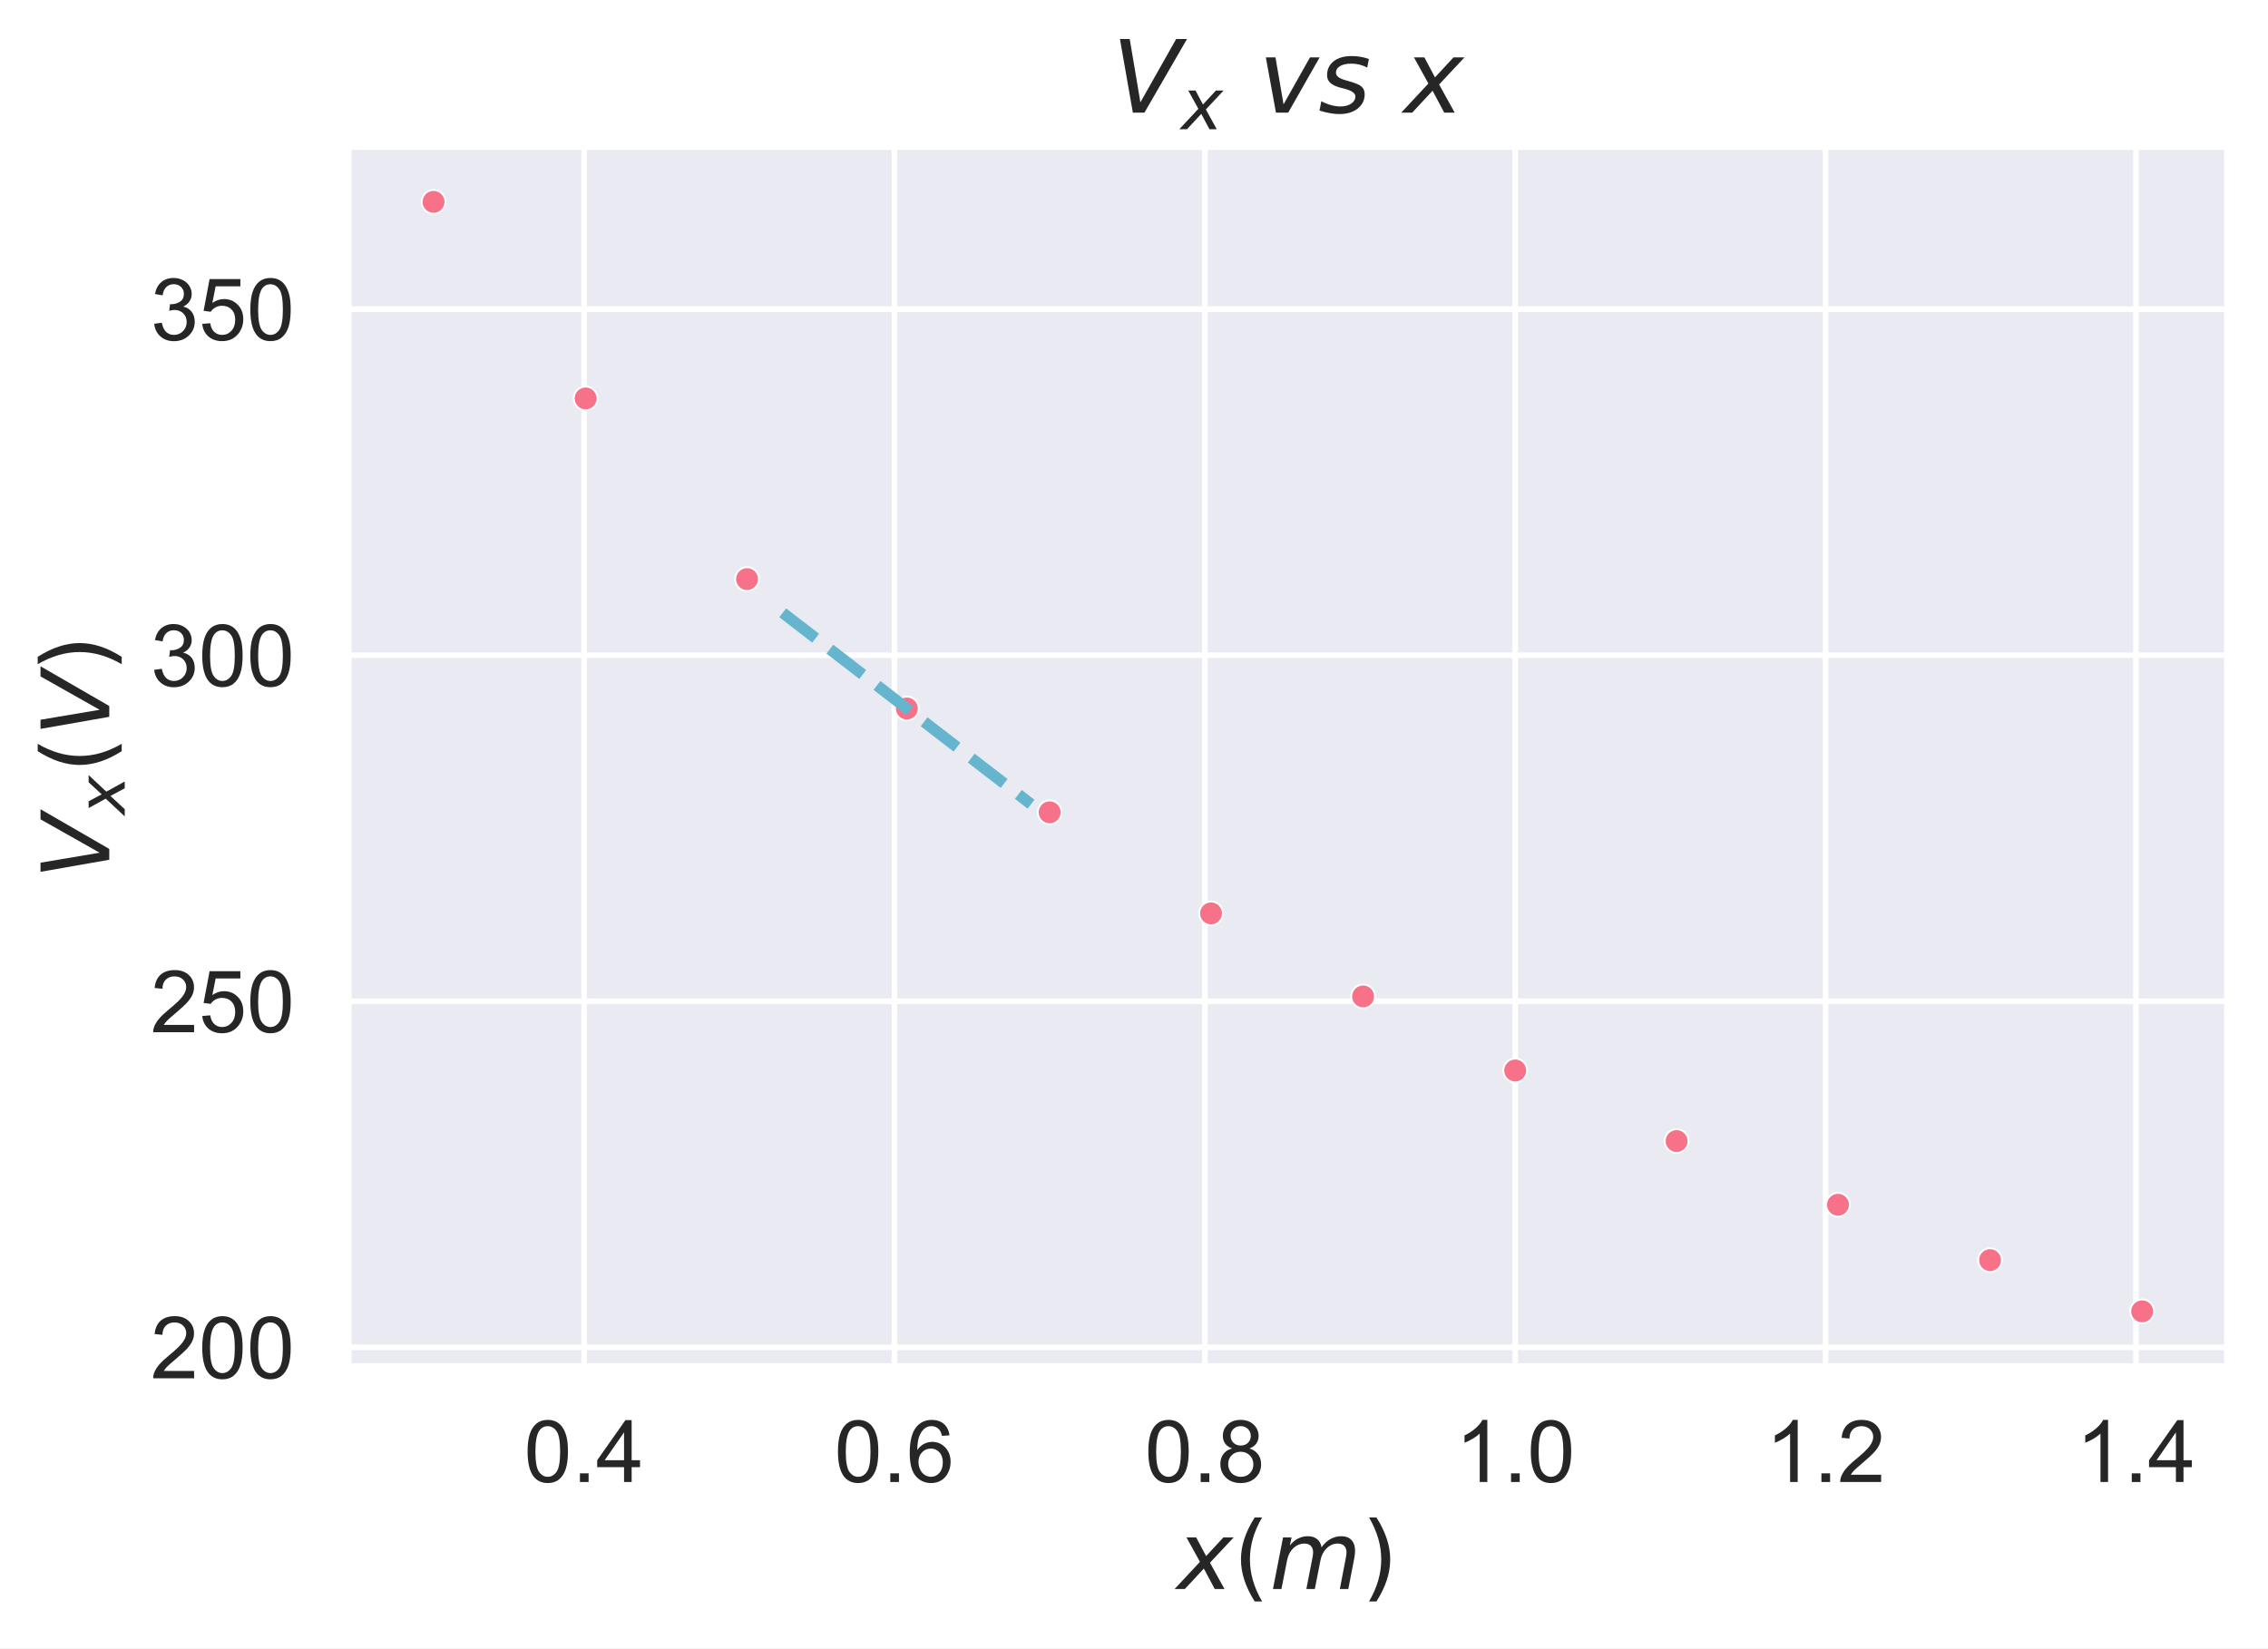
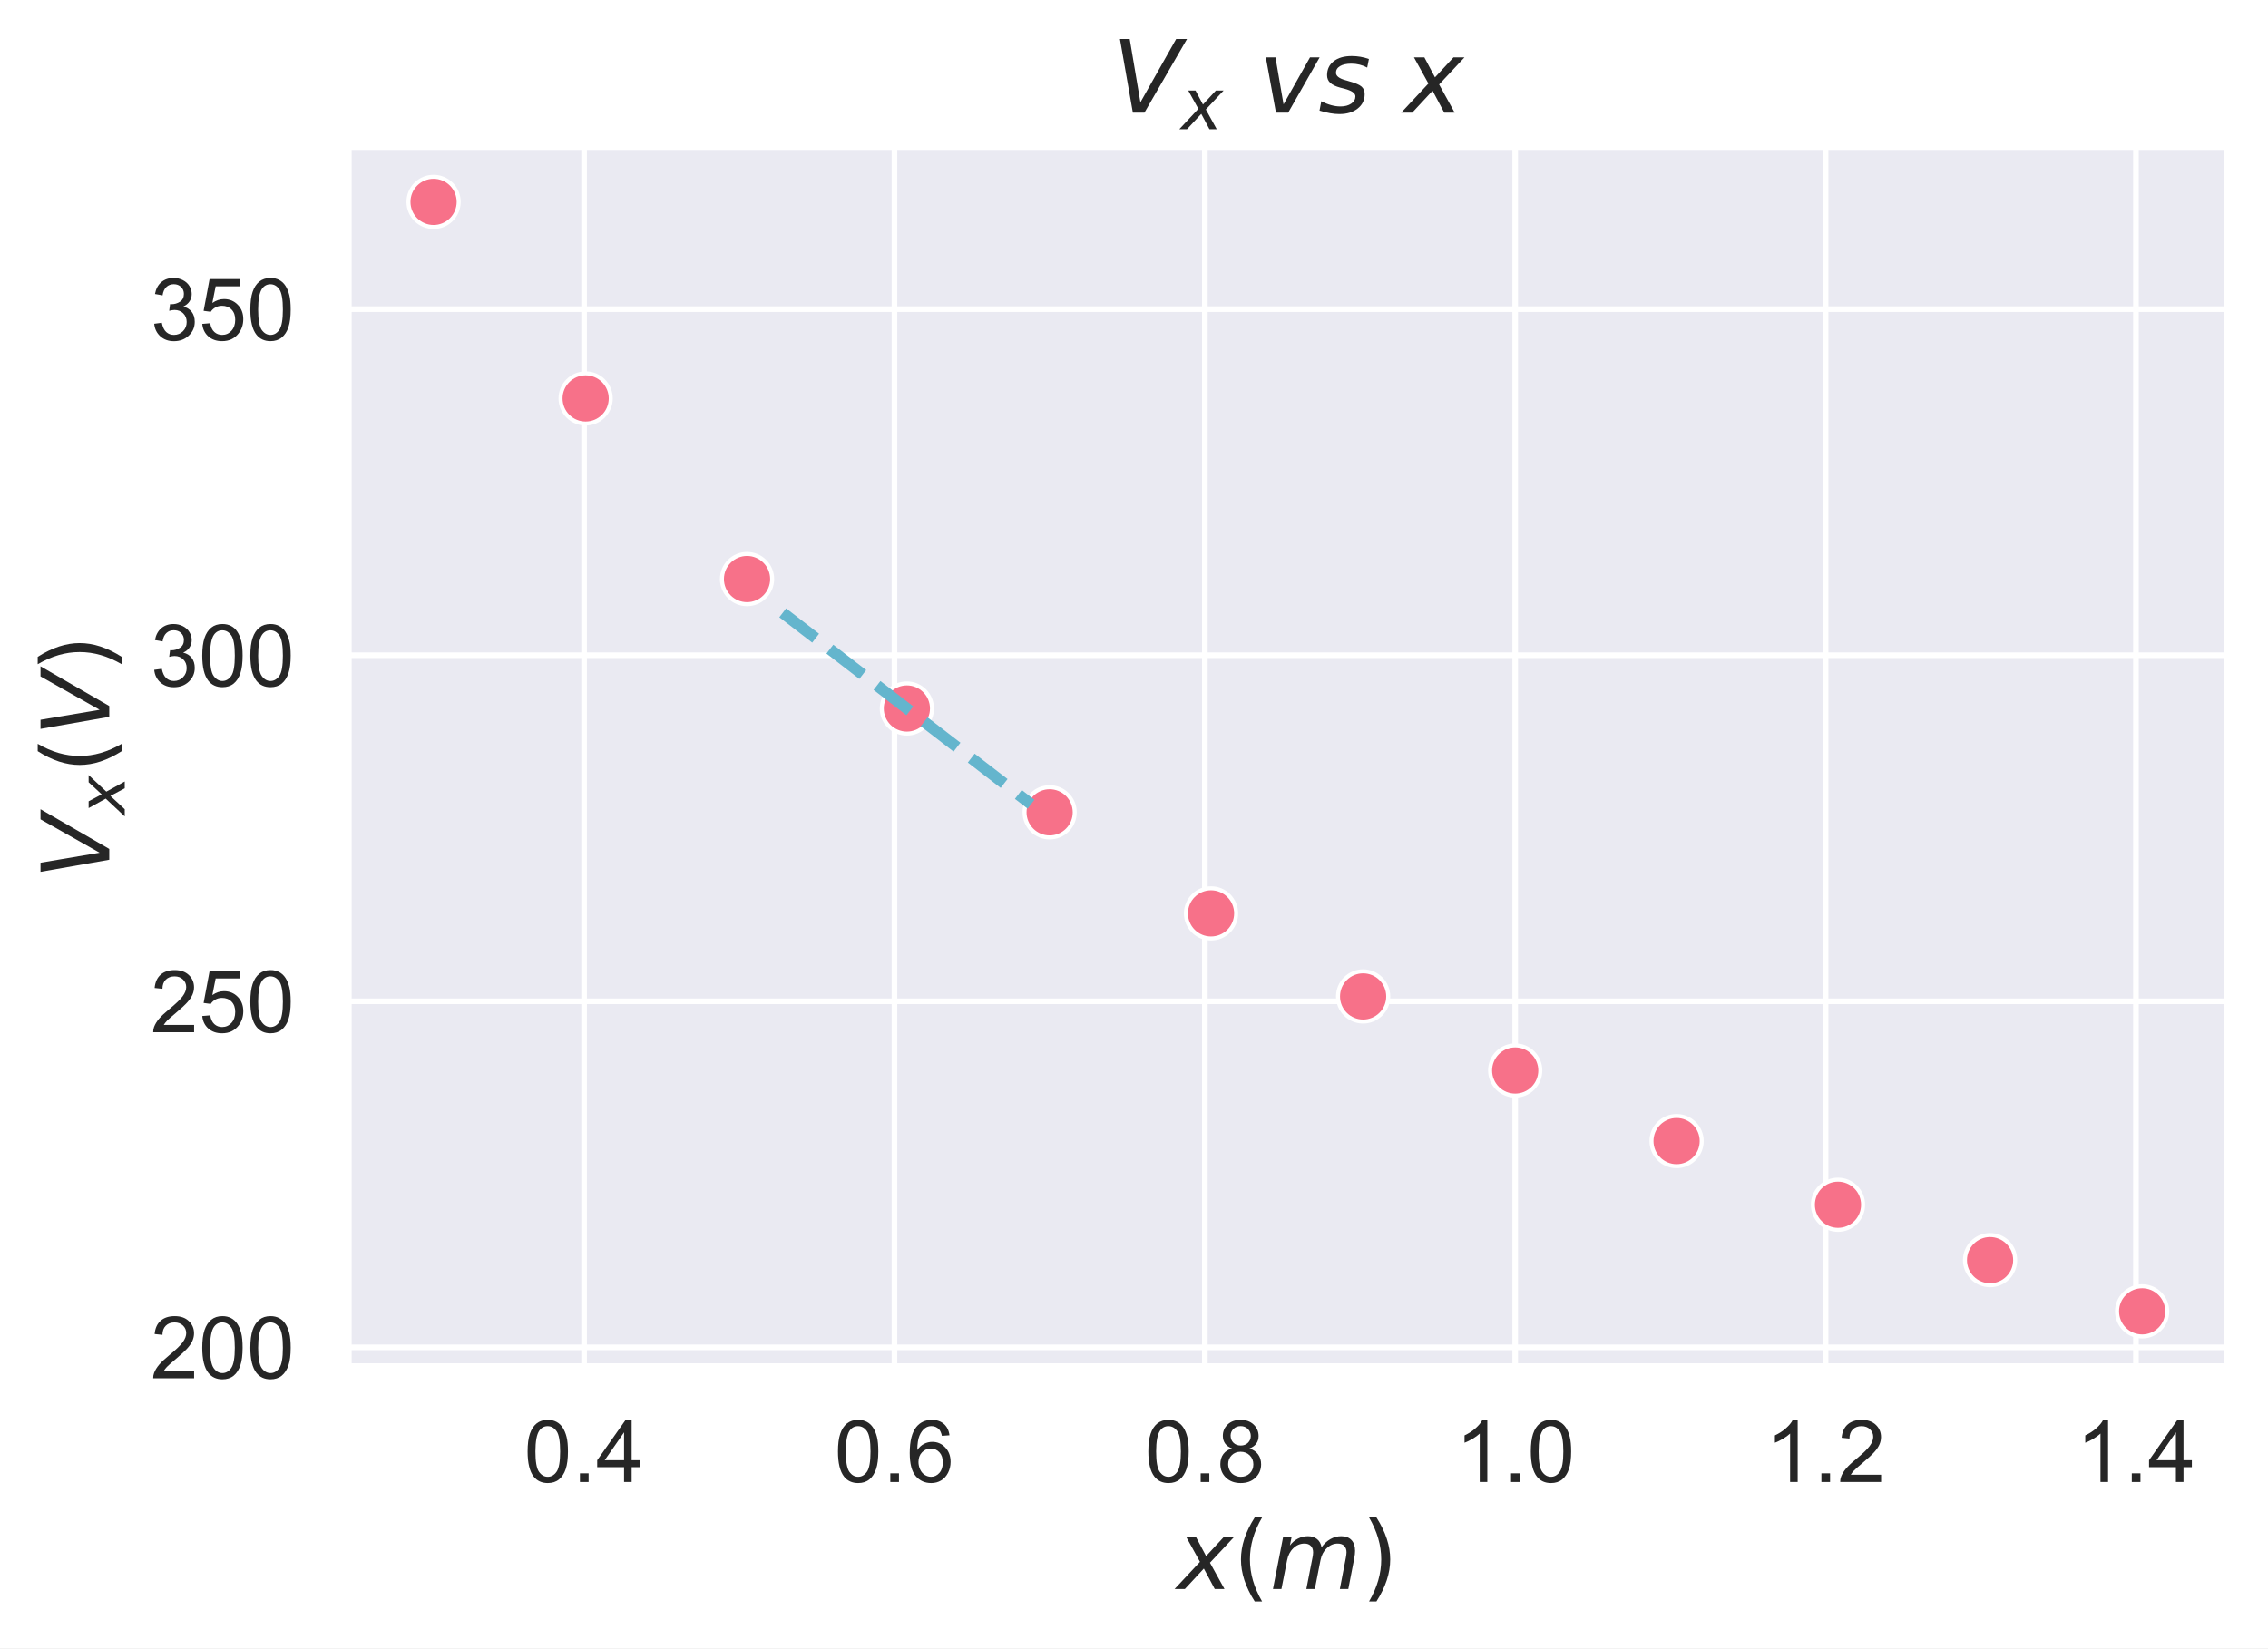
<svg xmlns="http://www.w3.org/2000/svg" xmlns:xlink="http://www.w3.org/1999/xlink" height="293.672pt" version="1.1" viewBox="0 0 404.016 293.672" width="404.016pt">
  <defs>
    <style type="text/css">*{stroke-linecap:butt;stroke-linejoin:round;}</style>
  </defs>
  <g id="figure_1">
    <g id="patch_1">
      <path d="M 0 293.672  L 404.016 293.672  L 404.016 0  L 0 0  z " style="fill:#ffffff;" />
    </g>
    <g id="axes_1">
      <g id="patch_2">
        <path d="M 62.016 243.524  L 396.816 243.524  L 396.816 26.084  L 62.016 26.084  z " style="fill:#eaeaf2;" />
      </g>
      <g id="matplotlib.axis_1">
        <g id="xtick_1">
          <g id="line2d_1">
-             <path clip-path="url(#pa72a7b712a)" d="M 104.049 243.524  L 104.049 26.084  " style="fill:none;stroke:#ffffff;stroke-linecap:round;" />
+             <path clip-path="url(#pd4de10a980)" d="M 104.049 243.524  L 104.049 26.084  " style="fill:none;stroke:#ffffff;stroke-linecap:round;" />
          </g>
          <g id="text_1">
            <g style="fill:#262626;" transform="translate(93.34567 264.0471)scale(0.154 -0.154)">
              <defs>
                <path d="M 4.156 35.297  Q 4.156 48 6.766 55.734  Q 9.375 63.484 14.516 67.672  Q 19.672 71.875 27.484 71.875  Q 33.25 71.875 37.594 69.547  Q 41.938 67.234 44.766 62.859  Q 47.609 58.5 49.219 52.219  Q 50.828 45.953 50.828 35.297  Q 50.828 22.703 48.234 14.969  Q 45.656 7.234 40.5 3  Q 35.359 -1.219 27.484 -1.219  Q 17.141 -1.219 11.234 6.203  Q 4.156 15.141 4.156 35.297  z M 13.188 35.297  Q 13.188 17.672 17.312 11.828  Q 21.438 6 27.484 6  Q 33.547 6 37.672 11.859  Q 41.797 17.719 41.797 35.297  Q 41.797 52.984 37.672 58.781  Q 33.547 64.594 27.391 64.594  Q 21.344 64.594 17.719 59.469  Q 13.188 52.938 13.188 35.297  z " id="ArialMT-48" />
                <path d="M 9.078 0  L 9.078 10.016  L 19.094 10.016  L 19.094 0  z " id="ArialMT-46" />
                <path d="M 32.328 0  L 32.328 17.141  L 1.266 17.141  L 1.266 25.203  L 33.938 71.578  L 41.109 71.578  L 41.109 25.203  L 50.781 25.203  L 50.781 17.141  L 41.109 17.141  L 41.109 0  z M 32.328 25.203  L 32.328 57.469  L 9.906 25.203  z " id="ArialMT-52" />
              </defs>
              <use xlink:href="#ArialMT-48" />
              <use x="55.615" xlink:href="#ArialMT-46" />
              <use x="83.398" xlink:href="#ArialMT-52" />
            </g>
          </g>
        </g>
        <g id="xtick_2">
          <g id="line2d_2">
-             <path clip-path="url(#pa72a7b712a)" d="M 159.337 243.524  L 159.337 26.084  " style="fill:none;stroke:#ffffff;stroke-linecap:round;" />
+             <path clip-path="url(#pd4de10a980)" d="M 159.337 243.524  L 159.337 26.084  " style="fill:none;stroke:#ffffff;stroke-linecap:round;" />
          </g>
          <g id="text_2">
            <g style="fill:#262626;" transform="translate(148.6343 264.0471)scale(0.154 -0.154)">
              <defs>
                <path d="M 49.75 54.047  L 41.016 53.375  Q 39.844 58.547 37.703 60.891  Q 34.125 64.656 28.906 64.656  Q 24.703 64.656 21.531 62.312  Q 17.391 59.281 14.984 53.469  Q 12.594 47.656 12.5 36.922  Q 15.672 41.75 20.266 44.094  Q 24.859 46.438 29.891 46.438  Q 38.672 46.438 44.844 39.969  Q 51.031 33.5 51.031 23.25  Q 51.031 16.5 48.125 10.719  Q 45.219 4.938 40.141 1.859  Q 35.062 -1.219 28.609 -1.219  Q 17.625 -1.219 10.688 6.859  Q 3.766 14.938 3.766 33.5  Q 3.766 54.25 11.422 63.672  Q 18.109 71.875 29.438 71.875  Q 37.891 71.875 43.281 67.141  Q 48.688 62.406 49.75 54.047  z M 13.875 23.188  Q 13.875 18.656 15.797 14.5  Q 17.719 10.359 21.188 8.172  Q 24.656 6 28.469 6  Q 34.031 6 38.031 10.484  Q 42.047 14.984 42.047 22.703  Q 42.047 30.125 38.078 34.391  Q 34.125 38.672 28.125 38.672  Q 22.172 38.672 18.016 34.391  Q 13.875 30.125 13.875 23.188  z " id="ArialMT-54" />
              </defs>
              <use xlink:href="#ArialMT-48" />
              <use x="55.615" xlink:href="#ArialMT-46" />
              <use x="83.398" xlink:href="#ArialMT-54" />
            </g>
          </g>
        </g>
        <g id="xtick_3">
          <g id="line2d_3">
-             <path clip-path="url(#pa72a7b712a)" d="M 214.626 243.524  L 214.626 26.084  " style="fill:none;stroke:#ffffff;stroke-linecap:round;" />
+             <path clip-path="url(#pd4de10a980)" d="M 214.626 243.524  L 214.626 26.084  " style="fill:none;stroke:#ffffff;stroke-linecap:round;" />
          </g>
          <g id="text_3">
            <g style="fill:#262626;" transform="translate(203.9228 264.0471)scale(0.154 -0.154)">
              <defs>
                <path d="M 17.672 38.812  Q 12.203 40.828 9.562 44.531  Q 6.938 48.25 6.938 53.422  Q 6.938 61.234 12.547 66.547  Q 18.172 71.875 27.484 71.875  Q 36.859 71.875 42.578 66.422  Q 48.297 60.984 48.297 53.172  Q 48.297 48.188 45.672 44.5  Q 43.062 40.828 37.75 38.812  Q 44.344 36.672 47.781 31.875  Q 51.219 27.094 51.219 20.453  Q 51.219 11.281 44.719 5.031  Q 38.234 -1.219 27.641 -1.219  Q 17.047 -1.219 10.547 5.047  Q 4.047 11.328 4.047 20.703  Q 4.047 27.688 7.594 32.391  Q 11.141 37.109 17.672 38.812  z M 15.922 53.719  Q 15.922 48.641 19.188 45.406  Q 22.469 42.188 27.688 42.188  Q 32.766 42.188 36.016 45.375  Q 39.266 48.578 39.266 53.219  Q 39.266 58.062 35.906 61.359  Q 32.562 64.656 27.594 64.656  Q 22.562 64.656 19.234 61.422  Q 15.922 58.203 15.922 53.719  z M 13.094 20.656  Q 13.094 16.891 14.875 13.375  Q 16.656 9.859 20.172 7.922  Q 23.688 6 27.734 6  Q 34.031 6 38.125 10.047  Q 42.234 14.109 42.234 20.359  Q 42.234 26.703 38.016 30.859  Q 33.797 35.016 27.438 35.016  Q 21.234 35.016 17.156 30.906  Q 13.094 26.812 13.094 20.656  z " id="ArialMT-56" />
              </defs>
              <use xlink:href="#ArialMT-48" />
              <use x="55.615" xlink:href="#ArialMT-46" />
              <use x="83.398" xlink:href="#ArialMT-56" />
            </g>
          </g>
        </g>
        <g id="xtick_4">
          <g id="line2d_4">
-             <path clip-path="url(#pa72a7b712a)" d="M 269.914 243.524  L 269.914 26.084  " style="fill:none;stroke:#ffffff;stroke-linecap:round;" />
+             <path clip-path="url(#pd4de10a980)" d="M 269.914 243.524  L 269.914 26.084  " style="fill:none;stroke:#ffffff;stroke-linecap:round;" />
          </g>
          <g id="text_4">
            <g style="fill:#262626;" transform="translate(259.2114 264.0471)scale(0.154 -0.154)">
              <defs>
                <path d="M 37.25 0  L 28.469 0  L 28.469 56  Q 25.297 52.984 20.141 49.953  Q 14.984 46.922 10.891 45.406  L 10.891 53.906  Q 18.266 57.375 23.781 62.297  Q 29.297 67.234 31.594 71.875  L 37.25 71.875  z " id="ArialMT-49" />
              </defs>
              <use xlink:href="#ArialMT-49" />
              <use x="55.615" xlink:href="#ArialMT-46" />
              <use x="83.398" xlink:href="#ArialMT-48" />
            </g>
          </g>
        </g>
        <g id="xtick_5">
          <g id="line2d_5">
-             <path clip-path="url(#pa72a7b712a)" d="M 325.203 243.524  L 325.203 26.084  " style="fill:none;stroke:#ffffff;stroke-linecap:round;" />
+             <path clip-path="url(#pd4de10a980)" d="M 325.203 243.524  L 325.203 26.084  " style="fill:none;stroke:#ffffff;stroke-linecap:round;" />
          </g>
          <g id="text_5">
            <g style="fill:#262626;" transform="translate(314.5 264.0471)scale(0.154 -0.154)">
              <defs>
                <path d="M 50.344 8.453  L 50.344 0  L 3.031 0  Q 2.938 3.172 4.047 6.109  Q 5.859 10.938 9.828 15.625  Q 13.812 20.312 21.344 26.469  Q 33.016 36.031 37.109 41.625  Q 41.219 47.219 41.219 52.203  Q 41.219 57.422 37.469 61  Q 33.734 64.594 27.734 64.594  Q 21.391 64.594 17.578 60.781  Q 13.766 56.984 13.719 50.25  L 4.688 51.172  Q 5.609 61.281 11.656 66.578  Q 17.719 71.875 27.938 71.875  Q 38.234 71.875 44.234 66.156  Q 50.25 60.453 50.25 52  Q 50.25 47.703 48.484 43.547  Q 46.734 39.406 42.656 34.812  Q 38.578 30.219 29.109 22.219  Q 21.188 15.578 18.938 13.203  Q 16.703 10.844 15.234 8.453  z " id="ArialMT-50" />
              </defs>
              <use xlink:href="#ArialMT-49" />
              <use x="55.615" xlink:href="#ArialMT-46" />
              <use x="83.398" xlink:href="#ArialMT-50" />
            </g>
          </g>
        </g>
        <g id="xtick_6">
          <g id="line2d_6">
-             <path clip-path="url(#pa72a7b712a)" d="M 380.492 243.524  L 380.492 26.084  " style="fill:none;stroke:#ffffff;stroke-linecap:round;" />
+             <path clip-path="url(#pd4de10a980)" d="M 380.492 243.524  L 380.492 26.084  " style="fill:none;stroke:#ffffff;stroke-linecap:round;" />
          </g>
          <g id="text_6">
            <g style="fill:#262626;" transform="translate(369.7886 264.0471)scale(0.154 -0.154)">
              <use xlink:href="#ArialMT-49" />
              <use x="55.615" xlink:href="#ArialMT-46" />
              <use x="83.398" xlink:href="#ArialMT-52" />
            </g>
          </g>
        </g>
        <g id="text_7">
          <g style="fill:#262626;" transform="translate(209.6755 283.133)scale(0.168 -0.168)">
            <defs>
              <path d="M 60.016 54.688  L 34.906 27.875  L 50.297 0  L 39.984 0  L 28.422 21.688  L 8.297 0  L -2.594 0  L 24.312 28.812  L 10.016 54.688  L 20.312 54.688  L 30.812 34.906  L 49.125 54.688  z " id="DejaVuSans-Oblique-120" />
              <path d="M 31 75.875  Q 24.469 64.656 21.281 53.656  Q 18.109 42.672 18.109 31.391  Q 18.109 20.125 21.312 9.062  Q 24.516 -2 31 -13.188  L 23.188 -13.188  Q 15.875 -1.703 12.234 9.375  Q 8.594 20.453 8.594 31.391  Q 8.594 42.281 12.203 53.312  Q 15.828 64.359 23.188 75.875  z " id="DejaVuSans-40" />
              <path d="M 89.797 33.016  L 83.406 0  L 74.422 0  L 80.719 32.719  Q 81.109 34.812 81.297 36.328  Q 81.5 37.844 81.5 38.922  Q 81.5 43.312 79.047 45.75  Q 76.609 48.188 72.219 48.188  Q 65.672 48.188 60.547 43.281  Q 55.422 38.375 53.906 30.516  L 47.906 0  L 38.922 0  L 45.312 32.719  Q 45.703 34.516 45.891 36.047  Q 46.094 37.594 46.094 38.812  Q 46.094 43.266 43.656 45.719  Q 41.219 48.188 36.922 48.188  Q 30.281 48.188 25.141 43.281  Q 20.016 38.375 18.5 30.516  L 12.5 0  L 3.516 0  L 14.203 54.688  L 23.188 54.688  L 21.484 46.188  Q 25.141 50.984 30.047 53.484  Q 34.969 56 40.578 56  Q 46.531 56 50.359 52.875  Q 54.203 49.75 54.984 44.188  Q 59.078 49.953 64.469 52.969  Q 69.875 56 75.875 56  Q 82.906 56 86.734 51.953  Q 90.578 47.906 90.578 40.484  Q 90.578 38.875 90.375 36.938  Q 90.188 35.016 89.797 33.016  z " id="DejaVuSans-Oblique-109" />
              <path d="M 8.016 75.875  L 15.828 75.875  Q 23.141 64.359 26.781 53.312  Q 30.422 42.281 30.422 31.391  Q 30.422 20.453 26.781 9.375  Q 23.141 -1.703 15.828 -13.188  L 8.016 -13.188  Q 14.5 -2 17.703 9.062  Q 20.906 20.125 20.906 31.391  Q 20.906 42.672 17.703 53.656  Q 14.5 64.656 8.016 75.875  z " id="DejaVuSans-41" />
            </defs>
            <use transform="translate(0 0.125)" xlink:href="#DejaVuSans-Oblique-120" />
            <use transform="translate(59.17969 0.125)" xlink:href="#DejaVuSans-40" />
            <use transform="translate(98.19336 0.125)" xlink:href="#DejaVuSans-Oblique-109" />
            <use transform="translate(195.6055 0.125)" xlink:href="#DejaVuSans-41" />
          </g>
        </g>
      </g>
      <g id="matplotlib.axis_2">
        <g id="ytick_1">
          <g id="line2d_7">
-             <path clip-path="url(#pa72a7b712a)" d="M 62.016 240.053  L 396.816 240.053  " style="fill:none;stroke:#ffffff;stroke-linecap:round;" />
+             <path clip-path="url(#pd4de10a980)" d="M 62.016 240.053  L 396.816 240.053  " style="fill:none;stroke:#ffffff;stroke-linecap:round;" />
          </g>
          <g id="text_8">
            <g style="fill:#262626;" transform="translate(26.824 245.5643)scale(0.154 -0.154)">
              <use xlink:href="#ArialMT-50" />
              <use x="55.615" xlink:href="#ArialMT-48" />
              <use x="111.23" xlink:href="#ArialMT-48" />
            </g>
          </g>
        </g>
        <g id="ytick_2">
          <g id="line2d_8">
-             <path clip-path="url(#pa72a7b712a)" d="M 62.016 178.396  L 396.816 178.396  " style="fill:none;stroke:#ffffff;stroke-linecap:round;" />
+             <path clip-path="url(#pd4de10a980)" d="M 62.016 178.396  L 396.816 178.396  " style="fill:none;stroke:#ffffff;stroke-linecap:round;" />
          </g>
          <g id="text_9">
            <g style="fill:#262626;" transform="translate(26.824 183.9072)scale(0.154 -0.154)">
              <defs>
                <path d="M 4.156 18.75  L 13.375 19.531  Q 14.406 12.797 18.141 9.391  Q 21.875 6 27.156 6  Q 33.5 6 37.891 10.781  Q 42.281 15.578 42.281 23.484  Q 42.281 31 38.062 35.344  Q 33.844 39.703 27 39.703  Q 22.75 39.703 19.328 37.766  Q 15.922 35.844 13.969 32.766  L 5.719 33.844  L 12.641 70.609  L 48.25 70.609  L 48.25 62.203  L 19.672 62.203  L 15.828 42.969  Q 22.266 47.469 29.344 47.469  Q 38.719 47.469 45.156 40.969  Q 51.609 34.469 51.609 24.266  Q 51.609 14.547 45.953 7.469  Q 39.062 -1.219 27.156 -1.219  Q 17.391 -1.219 11.203 4.25  Q 5.031 9.719 4.156 18.75  z " id="ArialMT-53" />
              </defs>
              <use xlink:href="#ArialMT-50" />
              <use x="55.615" xlink:href="#ArialMT-53" />
              <use x="111.23" xlink:href="#ArialMT-48" />
            </g>
          </g>
        </g>
        <g id="ytick_3">
          <g id="line2d_9">
-             <path clip-path="url(#pa72a7b712a)" d="M 62.016 116.739  L 396.816 116.739  " style="fill:none;stroke:#ffffff;stroke-linecap:round;" />
+             <path clip-path="url(#pd4de10a980)" d="M 62.016 116.739  L 396.816 116.739  " style="fill:none;stroke:#ffffff;stroke-linecap:round;" />
          </g>
          <g id="text_10">
            <g style="fill:#262626;" transform="translate(26.824 122.25)scale(0.154 -0.154)">
              <defs>
                <path d="M 4.203 18.891  L 12.984 20.062  Q 14.5 12.594 18.141 9.297  Q 21.781 6 27 6  Q 33.203 6 37.469 10.297  Q 41.75 14.594 41.75 20.953  Q 41.75 27 37.797 30.922  Q 33.844 34.859 27.734 34.859  Q 25.25 34.859 21.531 33.891  L 22.516 41.609  Q 23.391 41.5 23.922 41.5  Q 29.547 41.5 34.031 44.422  Q 38.531 47.359 38.531 53.469  Q 38.531 58.297 35.25 61.469  Q 31.984 64.656 26.812 64.656  Q 21.688 64.656 18.266 61.422  Q 14.844 58.203 13.875 51.766  L 5.078 53.328  Q 6.688 62.156 12.391 67.016  Q 18.109 71.875 26.609 71.875  Q 32.469 71.875 37.391 69.359  Q 42.328 66.844 44.938 62.5  Q 47.562 58.156 47.562 53.266  Q 47.562 48.641 45.062 44.828  Q 42.578 41.016 37.703 38.766  Q 44.047 37.312 47.562 32.688  Q 51.078 28.078 51.078 21.141  Q 51.078 11.766 44.234 5.25  Q 37.406 -1.266 26.953 -1.266  Q 17.531 -1.266 11.297 4.344  Q 5.078 9.969 4.203 18.891  z " id="ArialMT-51" />
              </defs>
              <use xlink:href="#ArialMT-51" />
              <use x="55.615" xlink:href="#ArialMT-48" />
              <use x="111.23" xlink:href="#ArialMT-48" />
            </g>
          </g>
        </g>
        <g id="ytick_4">
          <g id="line2d_10">
-             <path clip-path="url(#pa72a7b712a)" d="M 62.016 55.081  L 396.816 55.081  " style="fill:none;stroke:#ffffff;stroke-linecap:round;" />
+             <path clip-path="url(#pd4de10a980)" d="M 62.016 55.081  L 396.816 55.081  " style="fill:none;stroke:#ffffff;stroke-linecap:round;" />
          </g>
          <g id="text_11">
            <g style="fill:#262626;" transform="translate(26.824 60.59292)scale(0.154 -0.154)">
              <use xlink:href="#ArialMT-51" />
              <use x="55.615" xlink:href="#ArialMT-53" />
              <use x="111.23" xlink:href="#ArialMT-48" />
            </g>
          </g>
        </g>
        <g id="text_12">
          <g style="fill:#262626;" transform="translate(19.485 156.6441)rotate(-90)scale(0.168 -0.168)">
            <defs>
              <path d="M 20.609 0  L 7.812 72.906  L 17.484 72.906  L 28.078 10.203  L 63.484 72.906  L 74.219 72.906  L 32.078 0  z " id="DejaVuSans-Oblique-86" />
            </defs>
            <use transform="translate(0 0.125)" xlink:href="#DejaVuSans-Oblique-86" />
            <use transform="translate(68.4082 -16.28125)scale(0.7)" xlink:href="#DejaVuSans-Oblique-120" />
            <use transform="translate(112.5684 0.125)" xlink:href="#DejaVuSans-40" />
            <use transform="translate(151.582 0.125)" xlink:href="#DejaVuSans-Oblique-86" />
            <use transform="translate(219.9902 0.125)" xlink:href="#DejaVuSans-41" />
          </g>
        </g>
      </g>
      <g id="PathCollection_1">
-         <path clip-path="url(#pa72a7b712a)" d="M 77.234 38.089  C 77.796 38.089 78.336 37.866 78.734 37.468  C 79.132 37.07 79.355 36.53 79.355 35.968  C 79.355 35.405 79.132 34.866 78.734 34.468  C 78.336 34.07 77.796 33.846 77.234 33.846  C 76.671 33.846 76.132 34.07 75.734 34.468  C 75.336 34.866 75.112 35.405 75.112 35.968  C 75.112 36.53 75.336 37.07 75.734 37.468  C 76.132 37.866 76.671 38.089 77.234 38.089  z " style="fill:#f77189;stroke:#ffffff;stroke-width:0.339;" />
-         <path clip-path="url(#pa72a7b712a)" d="M 104.325 73.11  C 104.888 73.11 105.427 72.887 105.825 72.489  C 106.223 72.091 106.446 71.552 106.446 70.989  C 106.446 70.426 106.223 69.887 105.825 69.489  C 105.427 69.091 104.888 68.868 104.325 68.868  C 103.763 68.868 103.223 69.091 102.825 69.489  C 102.427 69.887 102.204 70.426 102.204 70.989  C 102.204 71.552 102.427 72.091 102.825 72.489  C 103.223 72.887 103.763 73.11 104.325 73.11  z " style="fill:#f77189;stroke:#ffffff;stroke-width:0.339;" />
-         <path clip-path="url(#pa72a7b712a)" d="M 133.075 105.295  C 133.638 105.295 134.177 105.072 134.575 104.674  C 134.973 104.276 135.196 103.737 135.196 103.174  C 135.196 102.611 134.973 102.072 134.575 101.674  C 134.177 101.276 133.638 101.053 133.075 101.053  C 132.513 101.053 131.973 101.276 131.575 101.674  C 131.177 102.072 130.954 102.611 130.954 103.174  C 130.954 103.737 131.177 104.276 131.575 104.674  C 131.973 105.072 132.513 105.295 133.075 105.295  z " style="fill:#f77189;stroke:#ffffff;stroke-width:0.339;" />
-         <path clip-path="url(#pa72a7b712a)" d="M 161.549 128.355  C 162.111 128.355 162.651 128.132 163.049 127.734  C 163.447 127.336 163.67 126.796 163.67 126.234  C 163.67 125.671 163.447 125.132 163.049 124.734  C 162.651 124.336 162.111 124.112 161.549 124.112  C 160.986 124.112 160.447 124.336 160.049 124.734  C 159.651 125.132 159.427 125.671 159.427 126.234  C 159.427 126.796 159.651 127.336 160.049 127.734  C 160.447 128.132 160.986 128.355 161.549 128.355  z " style="fill:#f77189;stroke:#ffffff;stroke-width:0.339;" />
-         <path clip-path="url(#pa72a7b712a)" d="M 186.982 146.852  C 187.544 146.852 188.084 146.629 188.482 146.231  C 188.879 145.833 189.103 145.293 189.103 144.731  C 189.103 144.168 188.879 143.629 188.482 143.231  C 188.084 142.833 187.544 142.61 186.982 142.61  C 186.419 142.61 185.879 142.833 185.482 143.231  C 185.084 143.629 184.86 144.168 184.86 144.731  C 184.86 145.293 185.084 145.833 185.482 146.231  C 185.879 146.629 186.419 146.852 186.982 146.852  z " style="fill:#f77189;stroke:#ffffff;stroke-width:0.339;" />
-         <path clip-path="url(#pa72a7b712a)" d="M 215.732 164.856  C 216.294 164.856 216.834 164.633 217.232 164.235  C 217.629 163.837 217.853 163.297 217.853 162.735  C 217.853 162.172 217.629 161.633 217.232 161.235  C 216.834 160.837 216.294 160.613 215.732 160.613  C 215.169 160.613 214.629 160.837 214.232 161.235  C 213.834 161.633 213.61 162.172 213.61 162.735  C 213.61 163.297 213.834 163.837 214.232 164.235  C 214.629 164.633 215.169 164.856 215.732 164.856  z " style="fill:#f77189;stroke:#ffffff;stroke-width:0.339;" />
-         <path clip-path="url(#pa72a7b712a)" d="M 242.823 179.654  C 243.386 179.654 243.925 179.43 244.323 179.032  C 244.721 178.635 244.944 178.095 244.944 177.532  C 244.944 176.97 244.721 176.43 244.323 176.032  C 243.925 175.635 243.386 175.411 242.823 175.411  C 242.26 175.411 241.721 175.635 241.323 176.032  C 240.925 176.43 240.702 176.97 240.702 177.532  C 240.702 178.095 240.925 178.635 241.323 179.032  C 241.721 179.43 242.26 179.654 242.823 179.654  z " style="fill:#f77189;stroke:#ffffff;stroke-width:0.339;" />
-         <path clip-path="url(#pa72a7b712a)" d="M 269.914 192.848  C 270.477 192.848 271.017 192.625 271.414 192.227  C 271.812 191.829 272.036 191.29 272.036 190.727  C 272.036 190.164 271.812 189.625 271.414 189.227  C 271.017 188.829 270.477 188.606 269.914 188.606  C 269.352 188.606 268.812 188.829 268.414 189.227  C 268.017 189.625 267.793 190.164 267.793 190.727  C 267.793 191.29 268.017 191.829 268.414 192.227  C 268.812 192.625 269.352 192.848 269.914 192.848  z " style="fill:#f77189;stroke:#ffffff;stroke-width:0.339;" />
-         <path clip-path="url(#pa72a7b712a)" d="M 298.664 205.426  C 299.227 205.426 299.767 205.203 300.164 204.805  C 300.562 204.407 300.786 203.868 300.786 203.305  C 300.786 202.743 300.562 202.203 300.164 201.805  C 299.767 201.407 299.227 201.184 298.664 201.184  C 298.102 201.184 297.562 201.407 297.164 201.805  C 296.767 202.203 296.543 202.743 296.543 203.305  C 296.543 203.868 296.767 204.407 297.164 204.805  C 297.562 205.203 298.102 205.426 298.664 205.426  z " style="fill:#f77189;stroke:#ffffff;stroke-width:0.339;" />
-         <path clip-path="url(#pa72a7b712a)" d="M 327.415 216.771  C 327.977 216.771 328.517 216.548 328.915 216.15  C 329.312 215.752 329.536 215.213 329.536 214.65  C 329.536 214.087 329.312 213.548 328.915 213.15  C 328.517 212.752 327.977 212.529 327.415 212.529  C 326.852 212.529 326.312 212.752 325.915 213.15  C 325.517 213.548 325.293 214.087 325.293 214.65  C 325.293 215.213 325.517 215.752 325.915 216.15  C 326.312 216.548 326.852 216.771 327.415 216.771  z " style="fill:#f77189;stroke:#ffffff;stroke-width:0.339;" />
-         <path clip-path="url(#pa72a7b712a)" d="M 354.506 226.636  C 355.069 226.636 355.608 226.413 356.006 226.015  C 356.404 225.617 356.627 225.078 356.627 224.515  C 356.627 223.953 356.404 223.413 356.006 223.015  C 355.608 222.617 355.069 222.394 354.506 222.394  C 353.943 222.394 353.404 222.617 353.006 223.015  C 352.608 223.413 352.385 223.953 352.385 224.515  C 352.385 225.078 352.608 225.617 353.006 226.015  C 353.404 226.413 353.943 226.636 354.506 226.636  z " style="fill:#f77189;stroke:#ffffff;stroke-width:0.339;" />
-         <path clip-path="url(#pa72a7b712a)" d="M 381.597 235.762  C 382.16 235.762 382.7 235.538 383.097 235.14  C 383.495 234.743 383.719 234.203 383.719 233.64  C 383.719 233.078 383.495 232.538 383.097 232.14  C 382.7 231.743 382.16 231.519 381.597 231.519  C 381.035 231.519 380.495 231.743 380.097 232.14  C 379.7 232.538 379.476 233.078 379.476 233.64  C 379.476 234.203 379.7 234.743 380.097 235.14  C 380.495 235.538 381.035 235.762 381.597 235.762  z " style="fill:#f77189;stroke:#ffffff;stroke-width:0.339;" />
+         <defs>
+           <path d="M 0 4.472  C 1.186 4.472 2.324 4.001 3.162 3.162  C 4.001 2.324 4.472 1.186 4.472 0  C 4.472 -1.186 4.001 -2.324 3.162 -3.162  C 2.324 -4.001 1.186 -4.472 0 -4.472  C -1.186 -4.472 -2.324 -4.001 -3.162 -3.162  C -4.001 -2.324 -4.472 -1.186 -4.472 0  C -4.472 1.186 -4.001 2.324 -3.162 3.162  C -2.324 4.001 -1.186 4.472 0 4.472  z " id="m745b5eeb98" style="stroke:#ffffff;stroke-width:0.716;" />
+         </defs>
+         <g clip-path="url(#pd4de10a980)">
+           <use style="fill:#f77189;stroke:#ffffff;stroke-width:0.716;" x="77.234" xlink:href="#m745b5eeb98" y="35.968" />
+           <use style="fill:#f77189;stroke:#ffffff;stroke-width:0.716;" x="104.325" xlink:href="#m745b5eeb98" y="70.989" />
+           <use style="fill:#f77189;stroke:#ffffff;stroke-width:0.716;" x="133.075" xlink:href="#m745b5eeb98" y="103.174" />
+           <use style="fill:#f77189;stroke:#ffffff;stroke-width:0.716;" x="161.549" xlink:href="#m745b5eeb98" y="126.234" />
+           <use style="fill:#f77189;stroke:#ffffff;stroke-width:0.716;" x="186.982" xlink:href="#m745b5eeb98" y="144.731" />
+           <use style="fill:#f77189;stroke:#ffffff;stroke-width:0.716;" x="215.732" xlink:href="#m745b5eeb98" y="162.735" />
+           <use style="fill:#f77189;stroke:#ffffff;stroke-width:0.716;" x="242.823" xlink:href="#m745b5eeb98" y="177.532" />
+           <use style="fill:#f77189;stroke:#ffffff;stroke-width:0.716;" x="269.914" xlink:href="#m745b5eeb98" y="190.727" />
+           <use style="fill:#f77189;stroke:#ffffff;stroke-width:0.716;" x="298.664" xlink:href="#m745b5eeb98" y="203.305" />
+           <use style="fill:#f77189;stroke:#ffffff;stroke-width:0.716;" x="327.415" xlink:href="#m745b5eeb98" y="214.65" />
+           <use style="fill:#f77189;stroke:#ffffff;stroke-width:0.716;" x="354.506" xlink:href="#m745b5eeb98" y="224.515" />
+           <use style="fill:#f77189;stroke:#ffffff;stroke-width:0.716;" x="381.597" xlink:href="#m745b5eeb98" y="233.64" />
+         </g>
      </g>
      <g id="line2d_11">
-         <path clip-path="url(#pa72a7b712a)" d="M 139.433 109.185  L 144.348 112.973  L 149.262 116.762  L 154.177 120.551  L 159.092 124.339  L 164.006 128.128  L 168.921 131.917  L 173.835 135.705  L 178.75 139.494  L 183.664 143.283  " style="fill:none;stroke:#64b5cd;stroke-dasharray:7.4,3.2;stroke-dashoffset:0;stroke-width:2;" />
+         <path clip-path="url(#pd4de10a980)" d="M 139.433 109.185  L 144.348 112.973  L 149.262 116.762  L 154.177 120.551  L 159.092 124.339  L 164.006 128.128  L 168.921 131.917  L 173.835 135.705  L 178.75 139.494  L 183.664 143.283  " style="fill:none;stroke:#64b5cd;stroke-dasharray:7.4,3.2;stroke-dashoffset:0;stroke-width:2;" />
      </g>
      <g id="patch_3">
        <path d="M 62.016 243.524  L 62.016 26.084  " style="fill:none;stroke:#ffffff;stroke-linecap:square;stroke-linejoin:miter;stroke-width:1.25;" />
      </g>
      <g id="patch_4">
        <path d="M 396.816 243.524  L 396.816 26.084  " style="fill:none;stroke:#ffffff;stroke-linecap:square;stroke-linejoin:miter;stroke-width:1.25;" />
      </g>
      <g id="patch_5">
        <path d="M 62.016 243.524  L 396.816 243.524  " style="fill:none;stroke:#ffffff;stroke-linecap:square;stroke-linejoin:miter;stroke-width:1.25;" />
      </g>
      <g id="patch_6">
        <path d="M 62.016 26.084  L 396.816 26.084  " style="fill:none;stroke:#ffffff;stroke-linecap:square;stroke-linejoin:miter;stroke-width:1.25;" />
      </g>
      <g id="text_13">
        <g style="fill:#262626;" transform="translate(198.0955 20.08406)scale(0.18 -0.18)">
          <defs>
            <path d="M 7.172 54.688  L 16.703 54.688  L 24.703 8.203  L 50.875 54.688  L 60.406 54.688  L 29.297 0  L 17.188 0  z " id="DejaVuSans-Oblique-118" />
            <path d="M 50 53.078  L 48.297 44.578  Q 44.734 46.531 40.766 47.5  Q 36.812 48.484 32.625 48.484  Q 25.531 48.484 21.453 46.062  Q 17.391 43.656 17.391 39.5  Q 17.391 34.672 26.859 32.078  Q 27.594 31.891 27.938 31.781  L 30.812 30.906  Q 39.797 28.422 42.797 25.688  Q 45.797 22.953 45.797 18.219  Q 45.797 9.516 38.891 4.047  Q 31.984 -1.422 20.797 -1.422  Q 16.453 -1.422 11.672 -0.578  Q 6.891 0.25 1.125 2  L 2.875 11.281  Q 7.812 8.734 12.594 7.422  Q 17.391 6.109 21.781 6.109  Q 28.375 6.109 32.5 8.938  Q 36.625 11.766 36.625 16.109  Q 36.625 20.797 25.781 23.688  L 24.859 23.922  L 21.781 24.703  Q 14.938 26.516 11.766 29.469  Q 8.594 32.422 8.594 37.016  Q 8.594 45.75 15.156 50.875  Q 21.734 56 33.016 56  Q 37.453 56 41.672 55.266  Q 45.906 54.547 50 53.078  z " id="DejaVuSans-Oblique-115" />
          </defs>
          <use transform="translate(0 0.09375)" xlink:href="#DejaVuSans-Oblique-86" />
          <use transform="translate(68.4082 -16.3125)scale(0.7)" xlink:href="#DejaVuSans-Oblique-120" />
          <use transform="translate(145.0387 0.09375)" xlink:href="#DejaVuSans-Oblique-118" />
          <use transform="translate(204.2184 0.09375)" xlink:href="#DejaVuSans-Oblique-115" />
          <use transform="translate(288.7884 0.09375)" xlink:href="#DejaVuSans-Oblique-120" />
        </g>
      </g>
    </g>
  </g>
  <defs>
-     <clipPath id="pa72a7b712a">
+     <clipPath id="pd4de10a980">
      <rect height="217.44" width="334.8" x="62.016" y="26.084" />
    </clipPath>
  </defs>
</svg>
